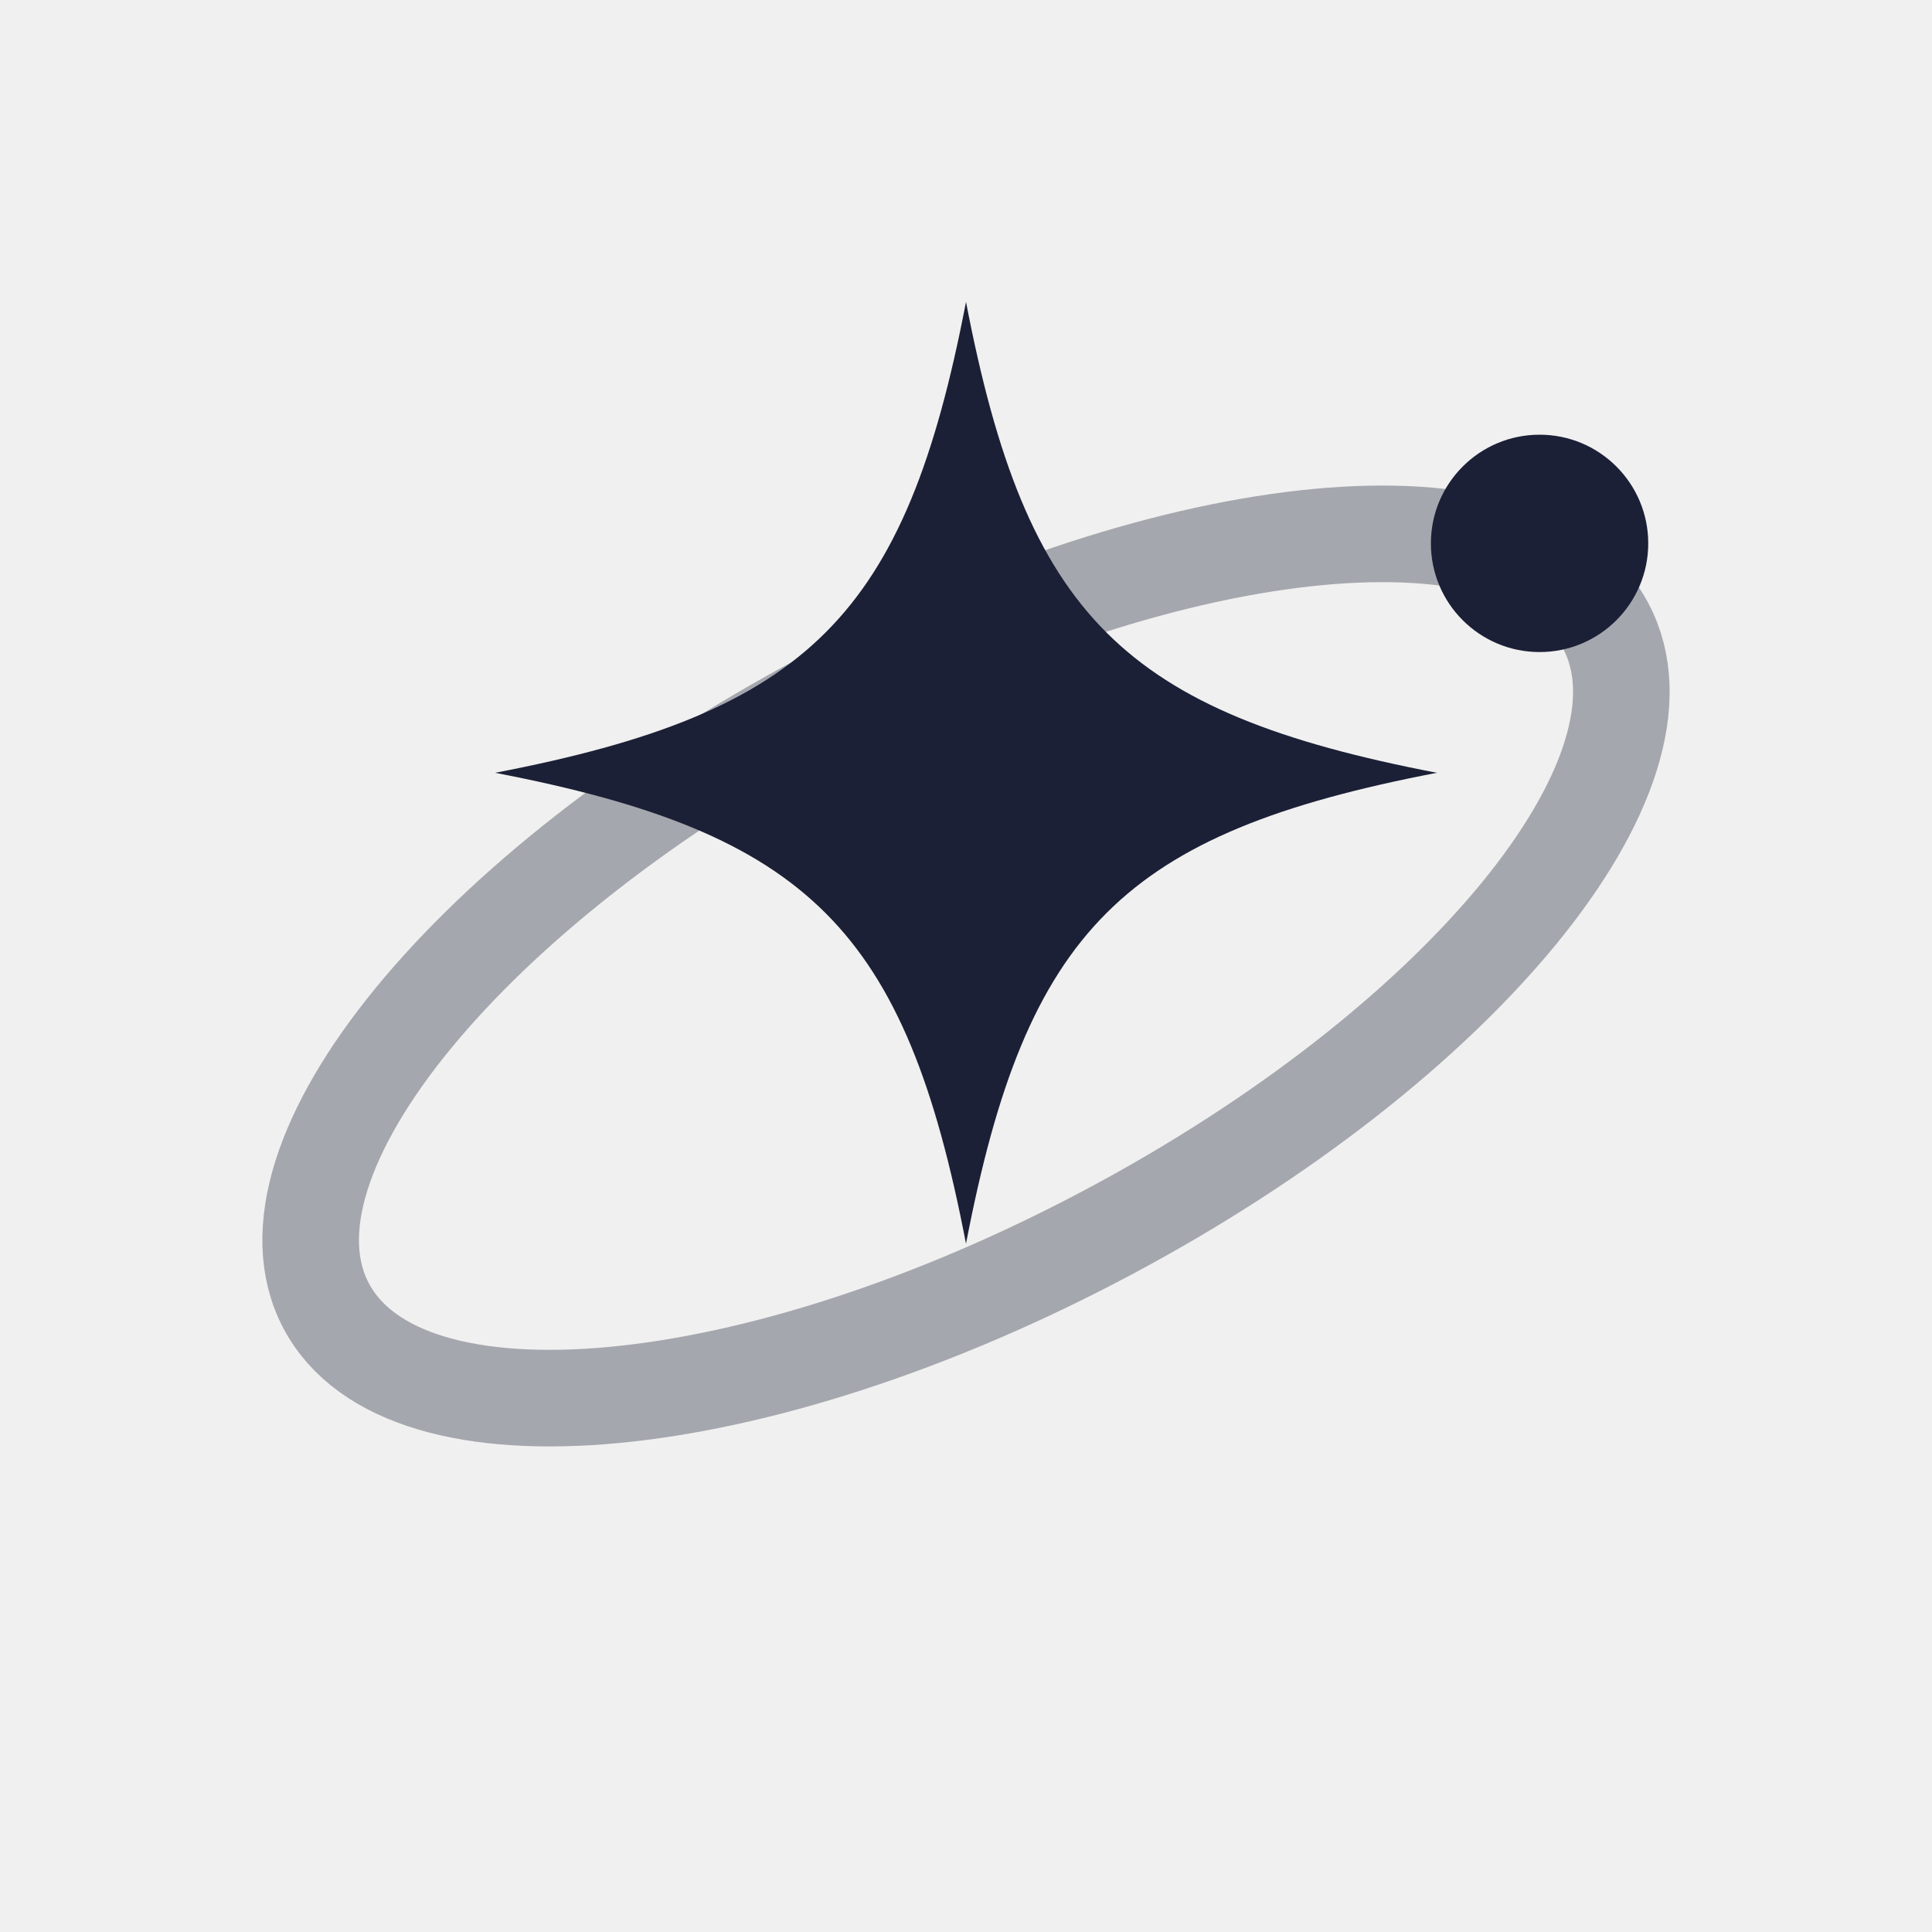
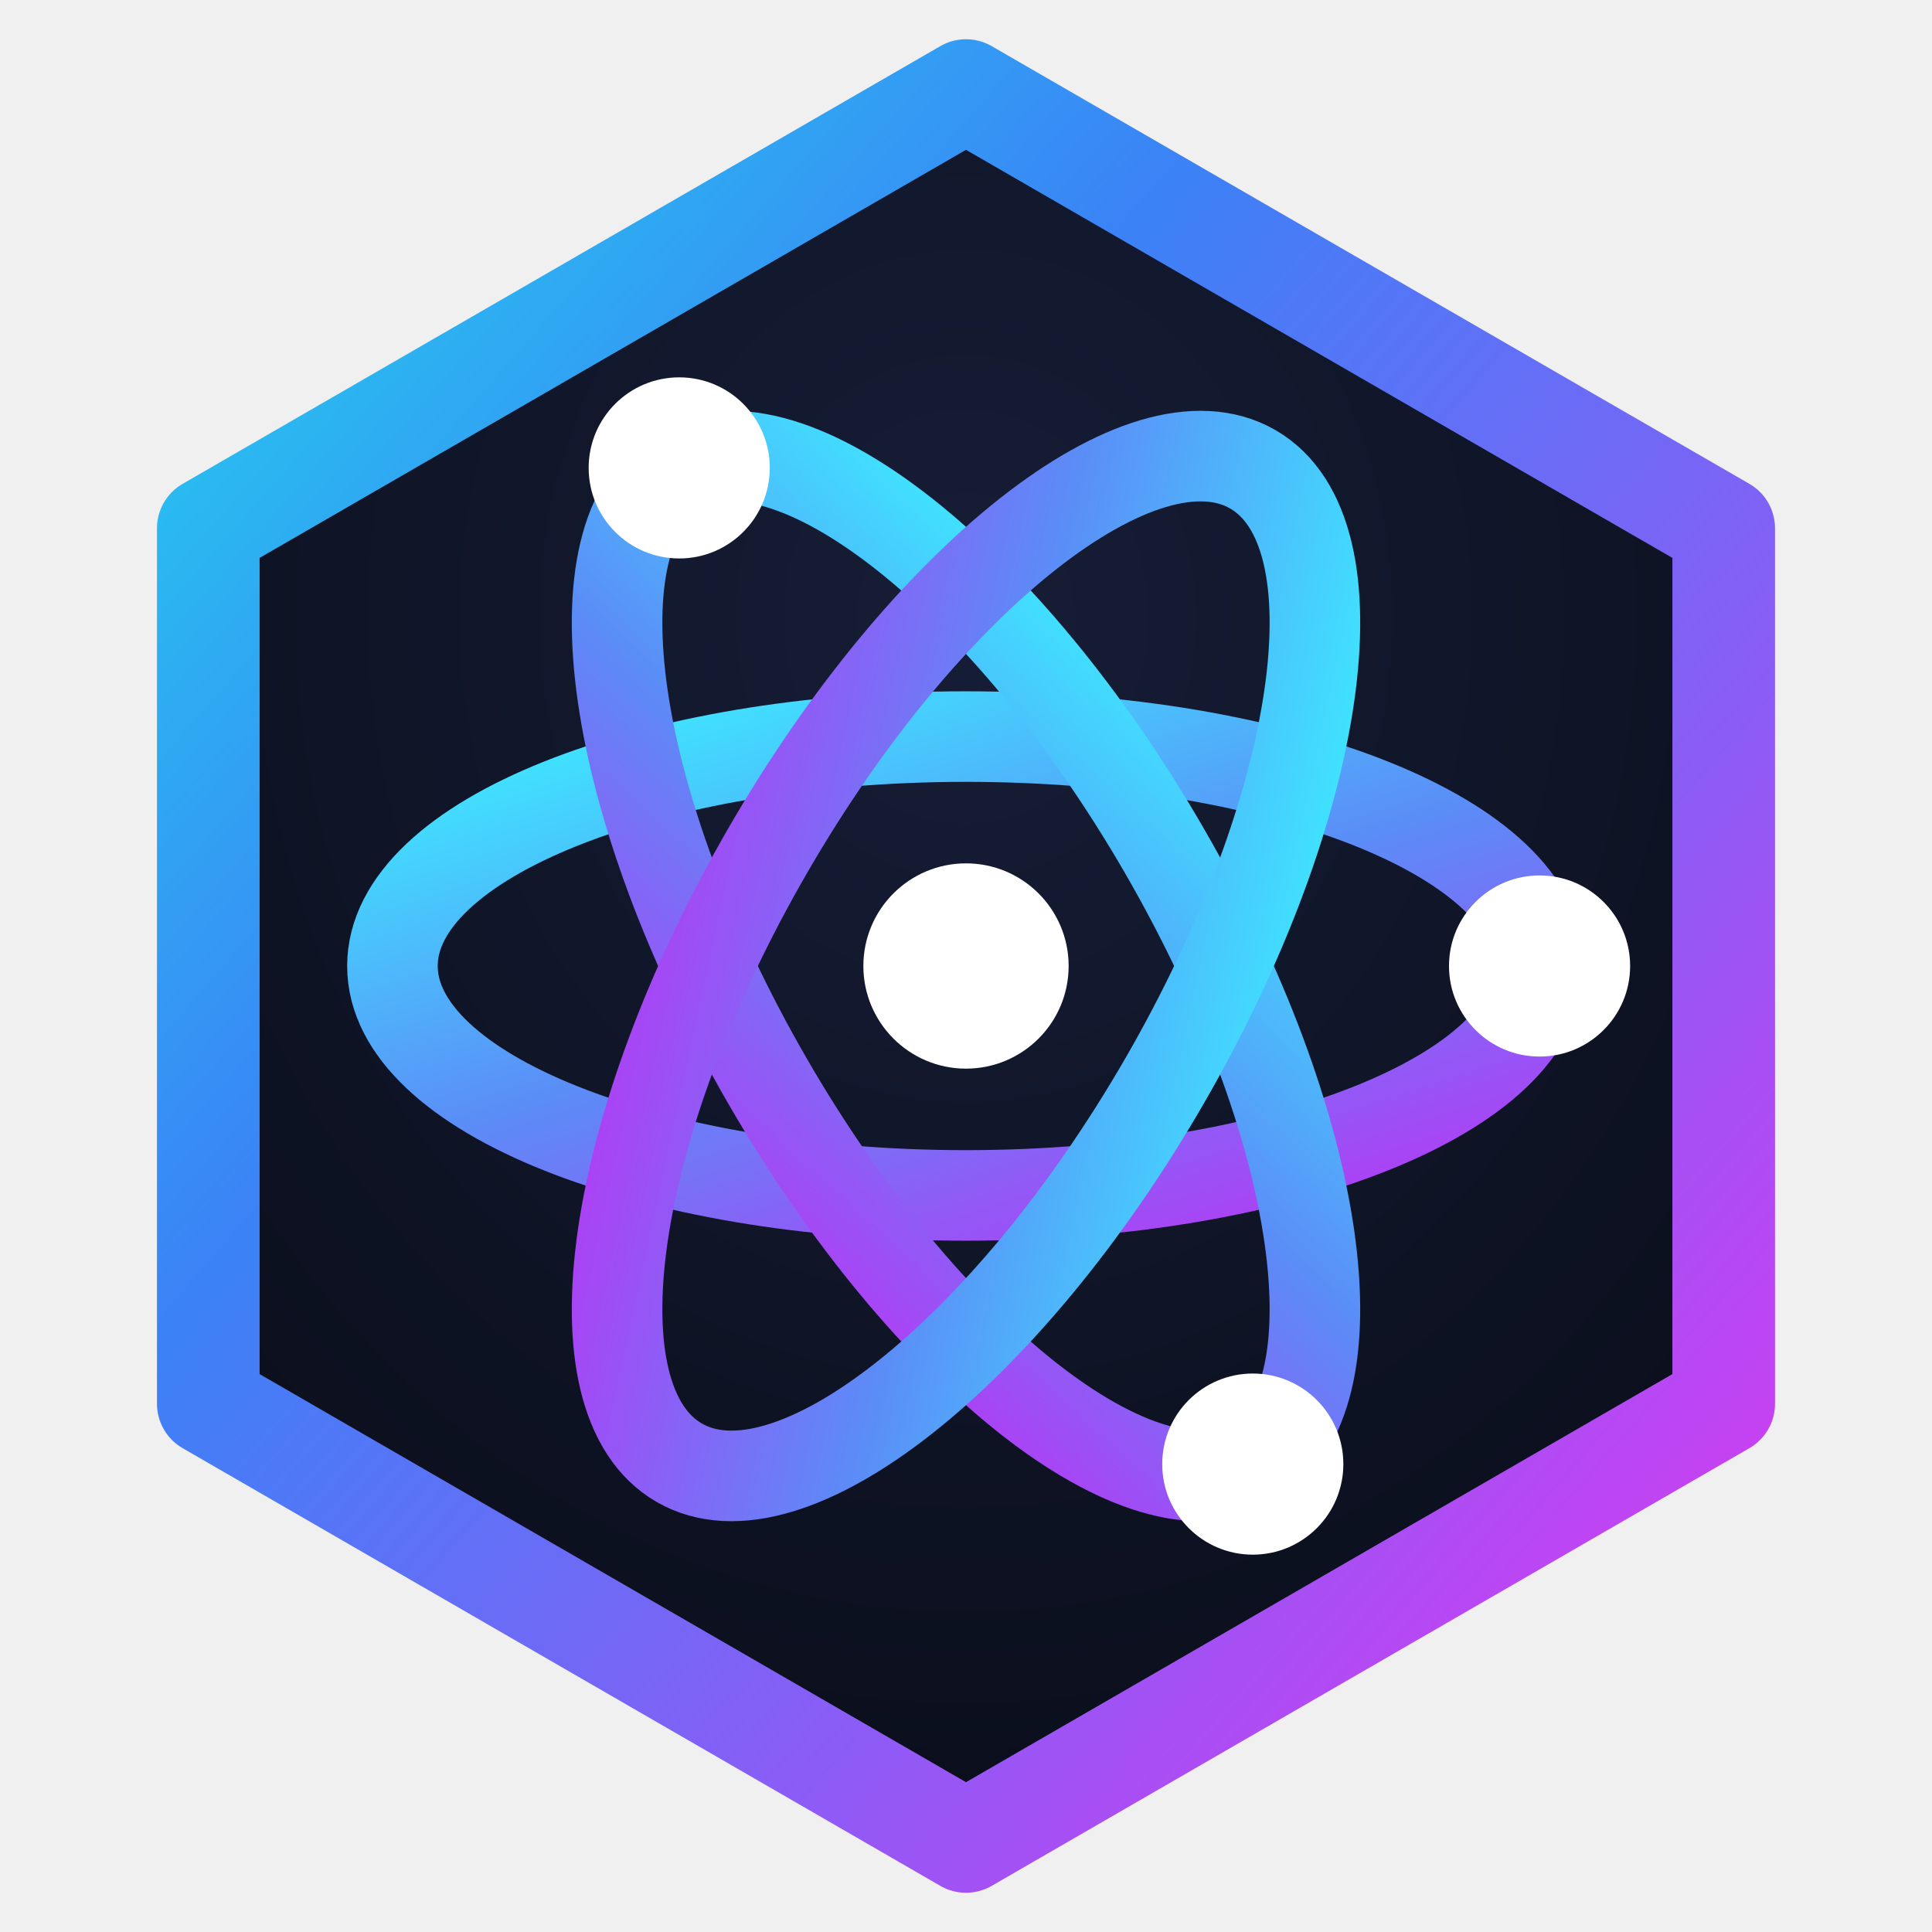
- <svg xmlns="http://www.w3.org/2000/svg" width="512" height="512" viewBox="0 0 32 32">
-   <ellipse cx="16" cy="16" rx="12" ry="5" fill="none" stroke="#1c2036" stroke-opacity="0.35" stroke-width="1.6" transform="rotate(-28 16 16)" />
-   <path d="M16 5c1 5.2 2.6 6.8 7.8 7.8-5.2 1-6.8 2.6-7.8 7.8-1-5.2-2.6-6.8-7.8-7.8C13.4 11.8 15 10.2 16 5Z" fill="#1c2036" />
-   <circle cx="25.5" cy="9" r="1.8" fill="#1c2036" />
+ <svg xmlns="http://www.w3.org/2000/svg" width="512" height="512" viewBox="0 0 64 64">
+   <defs>
+     <linearGradient id="ring" x1="0" y1="0" x2="1" y2="1">
+       <stop offset="0%" stop-color="#22d3ee" />
+       <stop offset="34%" stop-color="#3b82f6" />
+       <stop offset="68%" stop-color="#8b5cf6" />
+       <stop offset="100%" stop-color="#e135f0" />
+     </linearGradient>
+     <linearGradient id="orbit" x1="0.1" y1="0" x2="0.9" y2="1">
+       <stop offset="0%" stop-color="#3ee9ff" />
+       <stop offset="50%" stop-color="#5b8cf7" />
+       <stop offset="100%" stop-color="#b13cf5" />
+     </linearGradient>
+     <radialGradient id="plate" cx="0.5" cy="0.3" r="0.9">
+       <stop offset="0%" stop-color="#161d36" />
+       <stop offset="100%" stop-color="#070a14" />
+     </radialGradient>
+     <clipPath id="clip">
+       <path d="M32 3 L57.1 17.5 L57.1 46.5 L32 61 L6.9 46.5 L6.9 17.5 Z" />
+     </clipPath>
+   </defs>
+   <path d="M32 3 L57.1 17.5 L57.1 46.5 L32 61 L6.9 46.5 L6.9 17.5 Z" fill="url(#plate)" />
+   <g clip-path="url(#clip)">
+     <ellipse cx="32" cy="32" rx="19" ry="7.6" fill="none" stroke="url(#orbit)" stroke-width="3" />
+     <ellipse cx="32" cy="32" rx="19" ry="7.6" fill="none" stroke="url(#orbit)" stroke-width="3" transform="rotate(60 32 32)" />
+     <ellipse cx="32" cy="32" rx="19" ry="7.6" fill="none" stroke="url(#orbit)" stroke-width="3" transform="rotate(120 32 32)" />
+     <circle cx="22.5" cy="15.5" r="3" fill="#ffffff" />
+     <circle cx="51" cy="32" r="3" fill="#ffffff" />
+     <circle cx="41.5" cy="48.5" r="3" fill="#ffffff" />
+     <circle cx="32" cy="32" r="3.4" fill="#ffffff" />
+   </g>
+   <path d="M32 3 L57.1 17.5 L57.1 46.5 L32 61 L6.9 46.5 L6.9 17.5 Z" fill="none" stroke="url(#ring)" stroke-width="3.4" stroke-linejoin="round" />
</svg>
